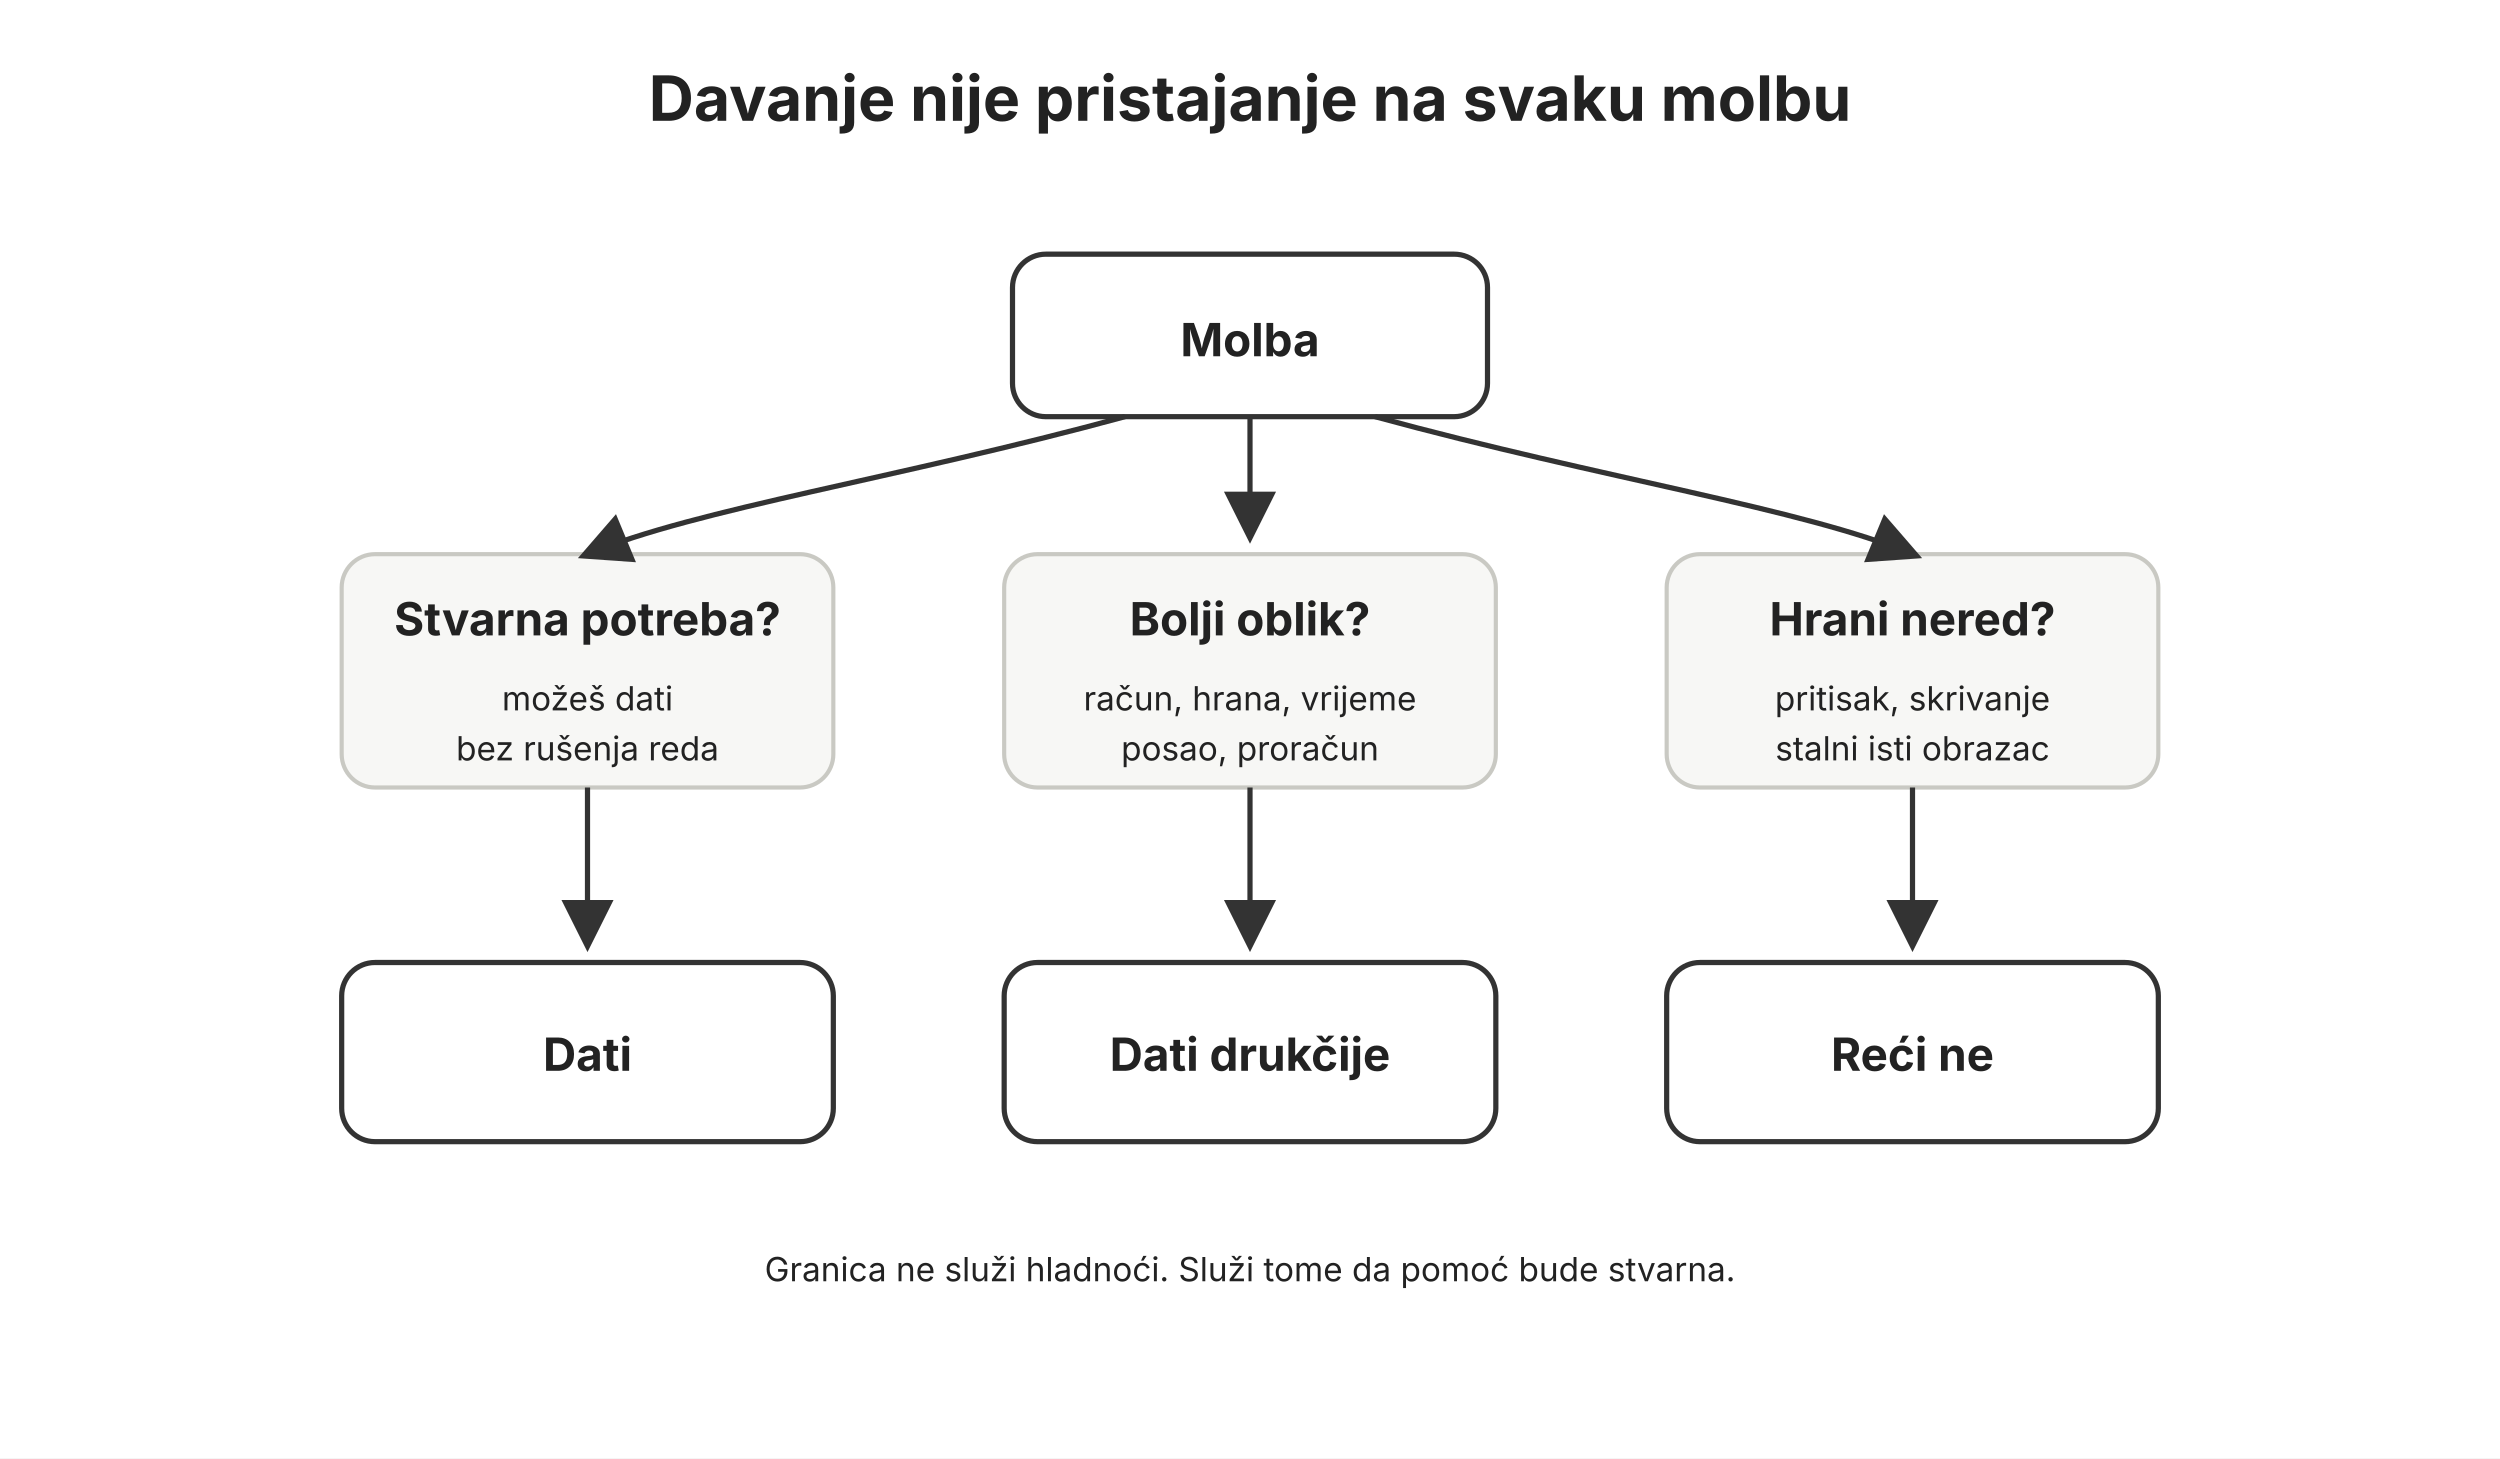
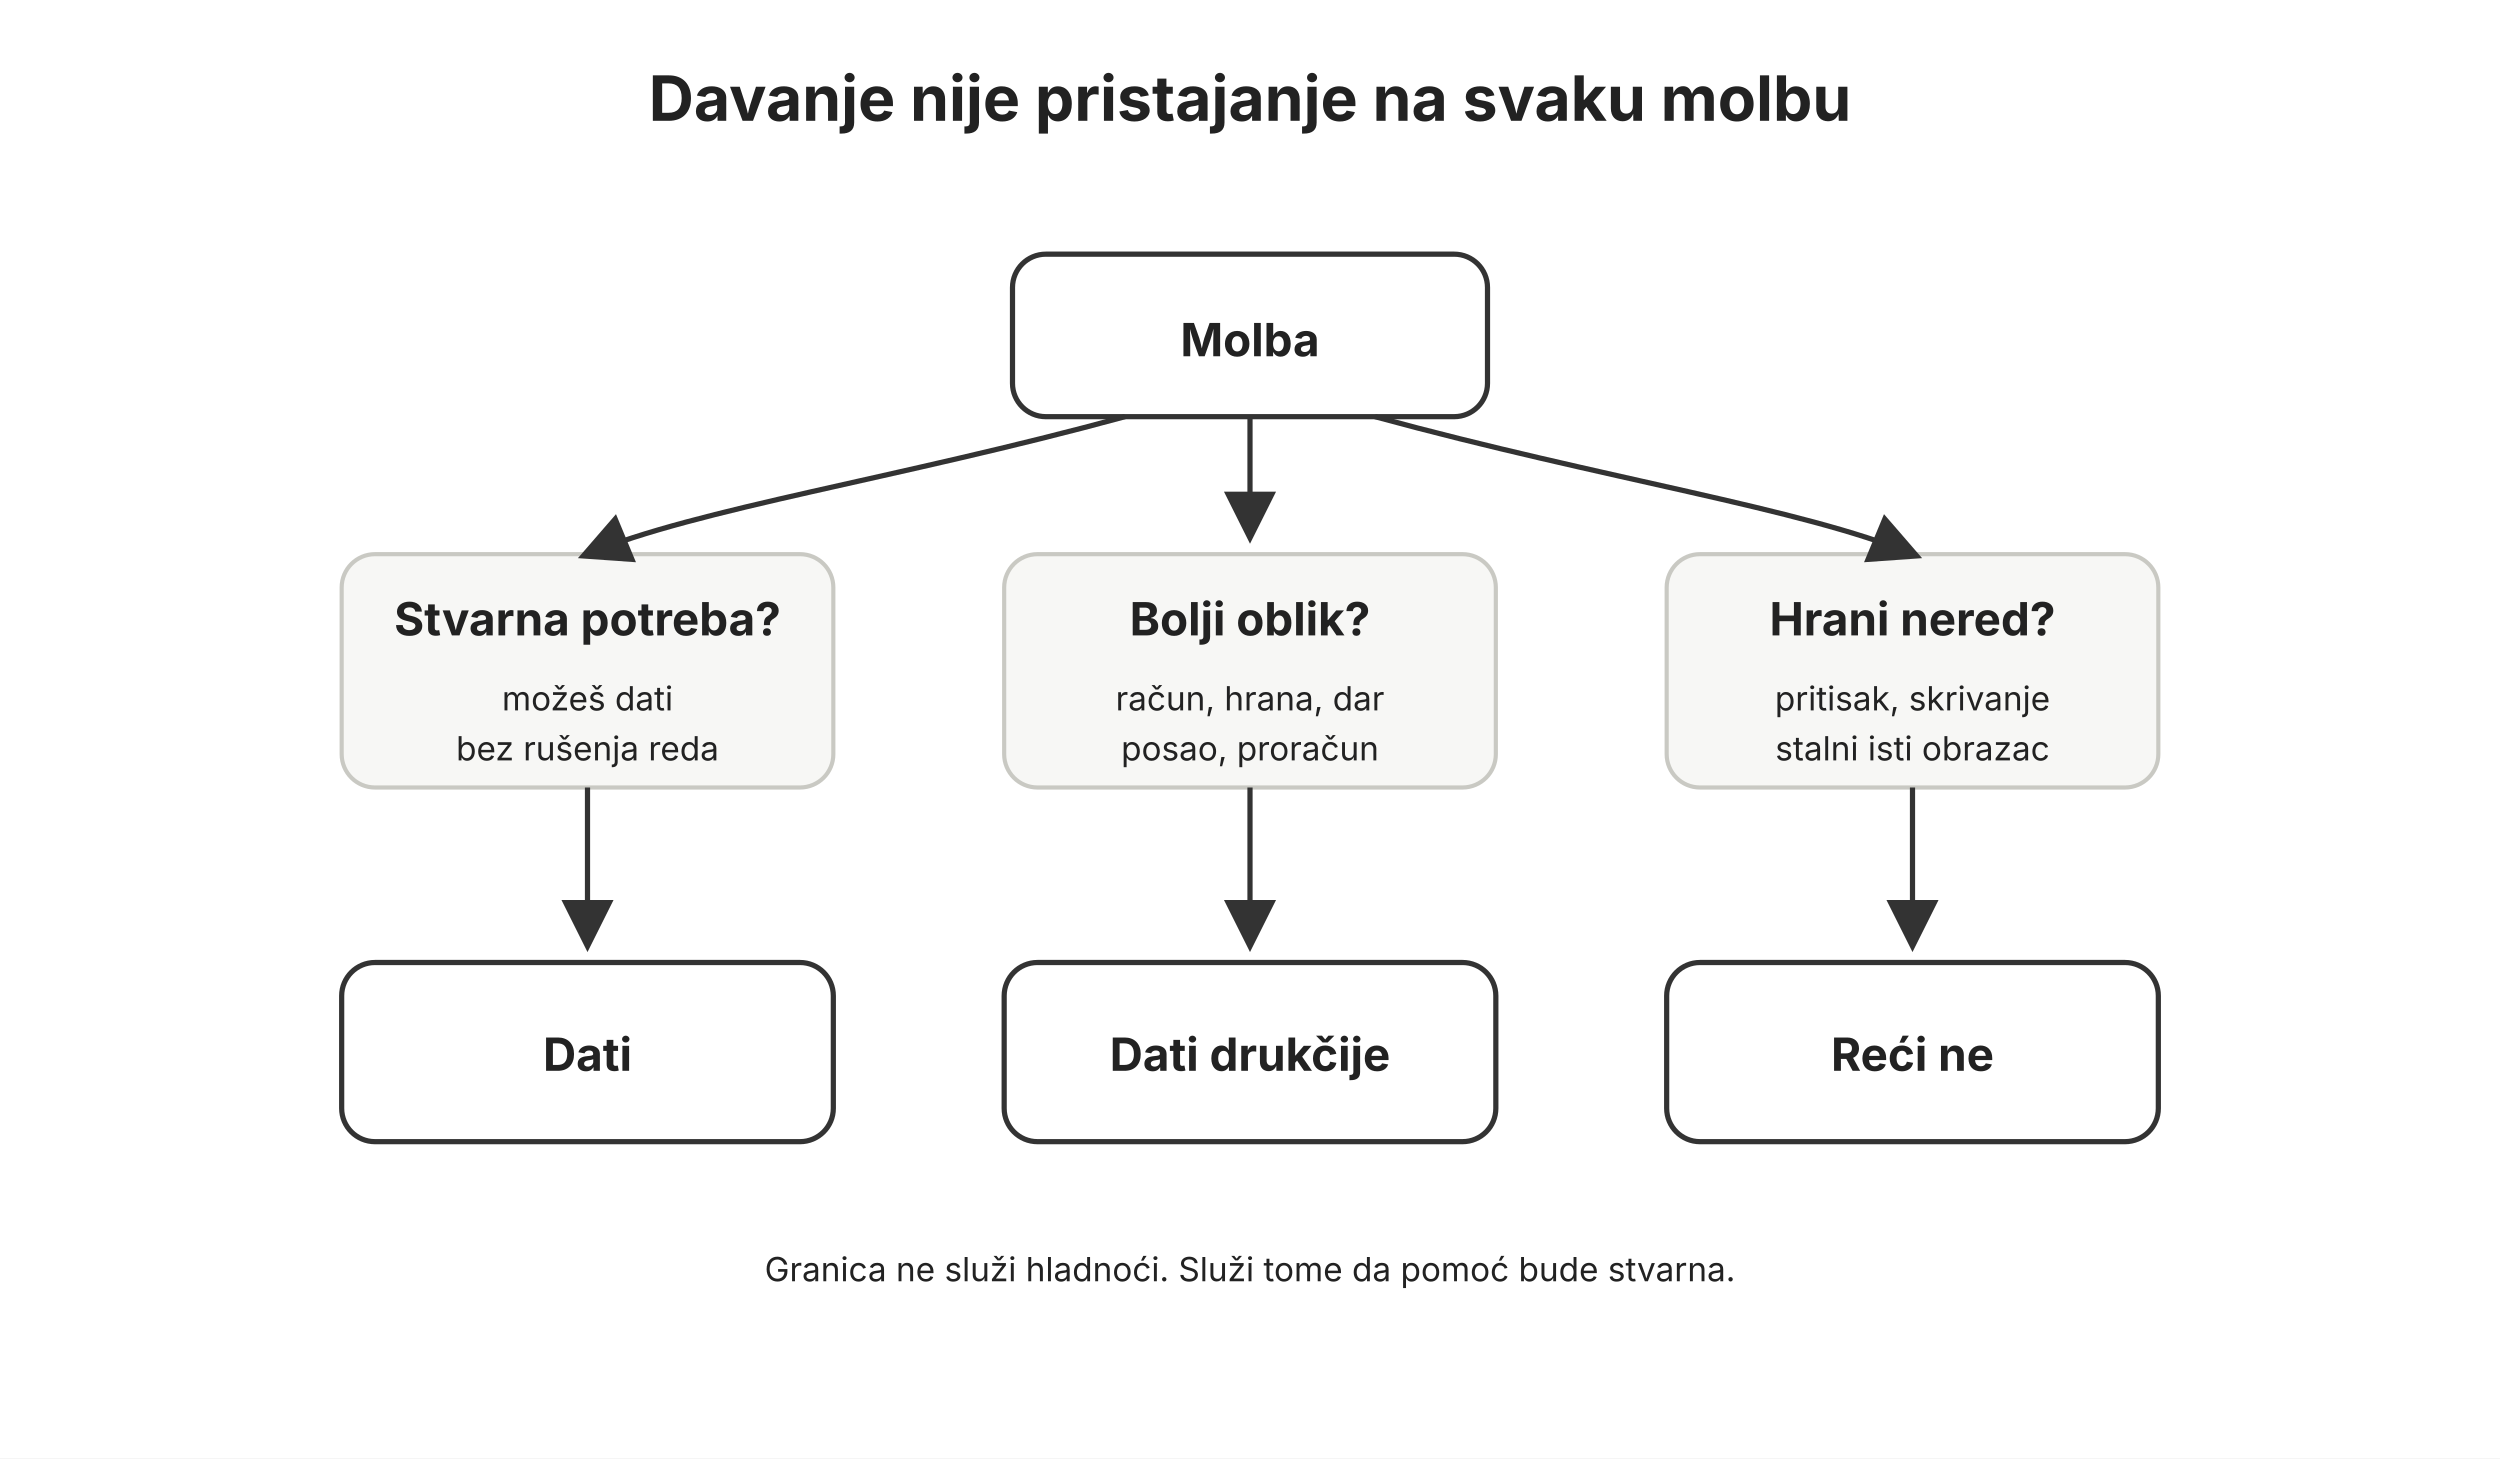
<svg xmlns="http://www.w3.org/2000/svg" width="1200" height="700" viewBox="0 0 1200 700" role="img" aria-labelledby="title desc">
  <defs>
    <marker id="arrow" markerWidth="10" markerHeight="10" refX="8" refY="5" orient="auto">
      <path d="M 0 0 L 10 5 L 0 10 z" fill="#333333" />
    </marker>
    <style>
      .label { font-family: system-ui, -apple-system, BlinkMacSystemFont, "Segoe UI", sans-serif; fill: #222222; }
      .title { font-size: 30px; font-weight: 700; }
      .head { font-size: 22px; font-weight: 700; }
      .small { font-size: 16px; }
      .box { fill: #FFFFFF; stroke: #333333; stroke-width: 2.5; }
      .soft { fill: #F7F7F5; stroke: #C9C9C3; stroke-width: 2; }
      .line { stroke: #333333; stroke-width: 2.5; fill: none; marker-end: url(#arrow); }
    </style>
  </defs>
  <rect width="1200" height="700" fill="#FFFFFF" />
  <text x="600" y="58" text-anchor="middle" class="label title">Davanje nije pristajanje na svaku molbu</text>
  <rect x="486" y="122" width="228" height="78" rx="16" class="box" />
  <text x="600" y="171" text-anchor="middle" class="label head">Molba</text>
  <rect x="164" y="266" width="236" height="112" rx="16" class="soft" />
  <text x="282" y="305" text-anchor="middle" class="label head">Stvarna potreba?</text>
  <text x="282" y="341" text-anchor="middle" class="label small">možeš dati</text>
  <text x="282" y="365" text-anchor="middle" class="label small">bez rušenja reda</text>
  <rect x="482" y="266" width="236" height="112" rx="16" class="soft" />
  <text x="600" y="305" text-anchor="middle" class="label head">Bolji oblik?</text>
-   <text x="600" y="341" text-anchor="middle" class="label small">račun, hrana, vrijeme</text>
+   <text x="600" y="341" text-anchor="middle" class="label small">račun, hrana, dar</text>
  <text x="600" y="365" text-anchor="middle" class="label small">posao, proračun</text>
  <rect x="800" y="266" width="236" height="112" rx="16" class="soft" />
  <text x="918" y="305" text-anchor="middle" class="label head">Hrani nered?</text>
  <text x="918" y="341" text-anchor="middle" class="label small">pritisak, skrivanje</text>
  <text x="918" y="365" text-anchor="middle" class="label small">stalni isti obrazac</text>
  <path d="M 540 200 C 430 230 335 244 282 266" class="line" />
  <path d="M 600 200 L 600 256" class="line" />
  <path d="M 660 200 C 770 230 865 244 918 266" class="line" />
  <rect x="164" y="462" width="236" height="86" rx="16" class="box" />
  <text x="282" y="514" text-anchor="middle" class="label head">Dati</text>
  <rect x="482" y="462" width="236" height="86" rx="16" class="box" />
  <text x="600" y="514" text-anchor="middle" class="label head">Dati drukčije</text>
  <rect x="800" y="462" width="236" height="86" rx="16" class="box" />
  <text x="918" y="514" text-anchor="middle" class="label head">Reći ne</text>
  <path d="M 282 378 L 282 452" class="line" />
  <path d="M 600 378 L 600 452" class="line" />
  <path d="M 918 378 L 918 452" class="line" />
  <text x="600" y="615" text-anchor="middle" class="label small">Granica ne služi hladnoći. Služi tome da pomoć bude stvarna.</text>
</svg>
